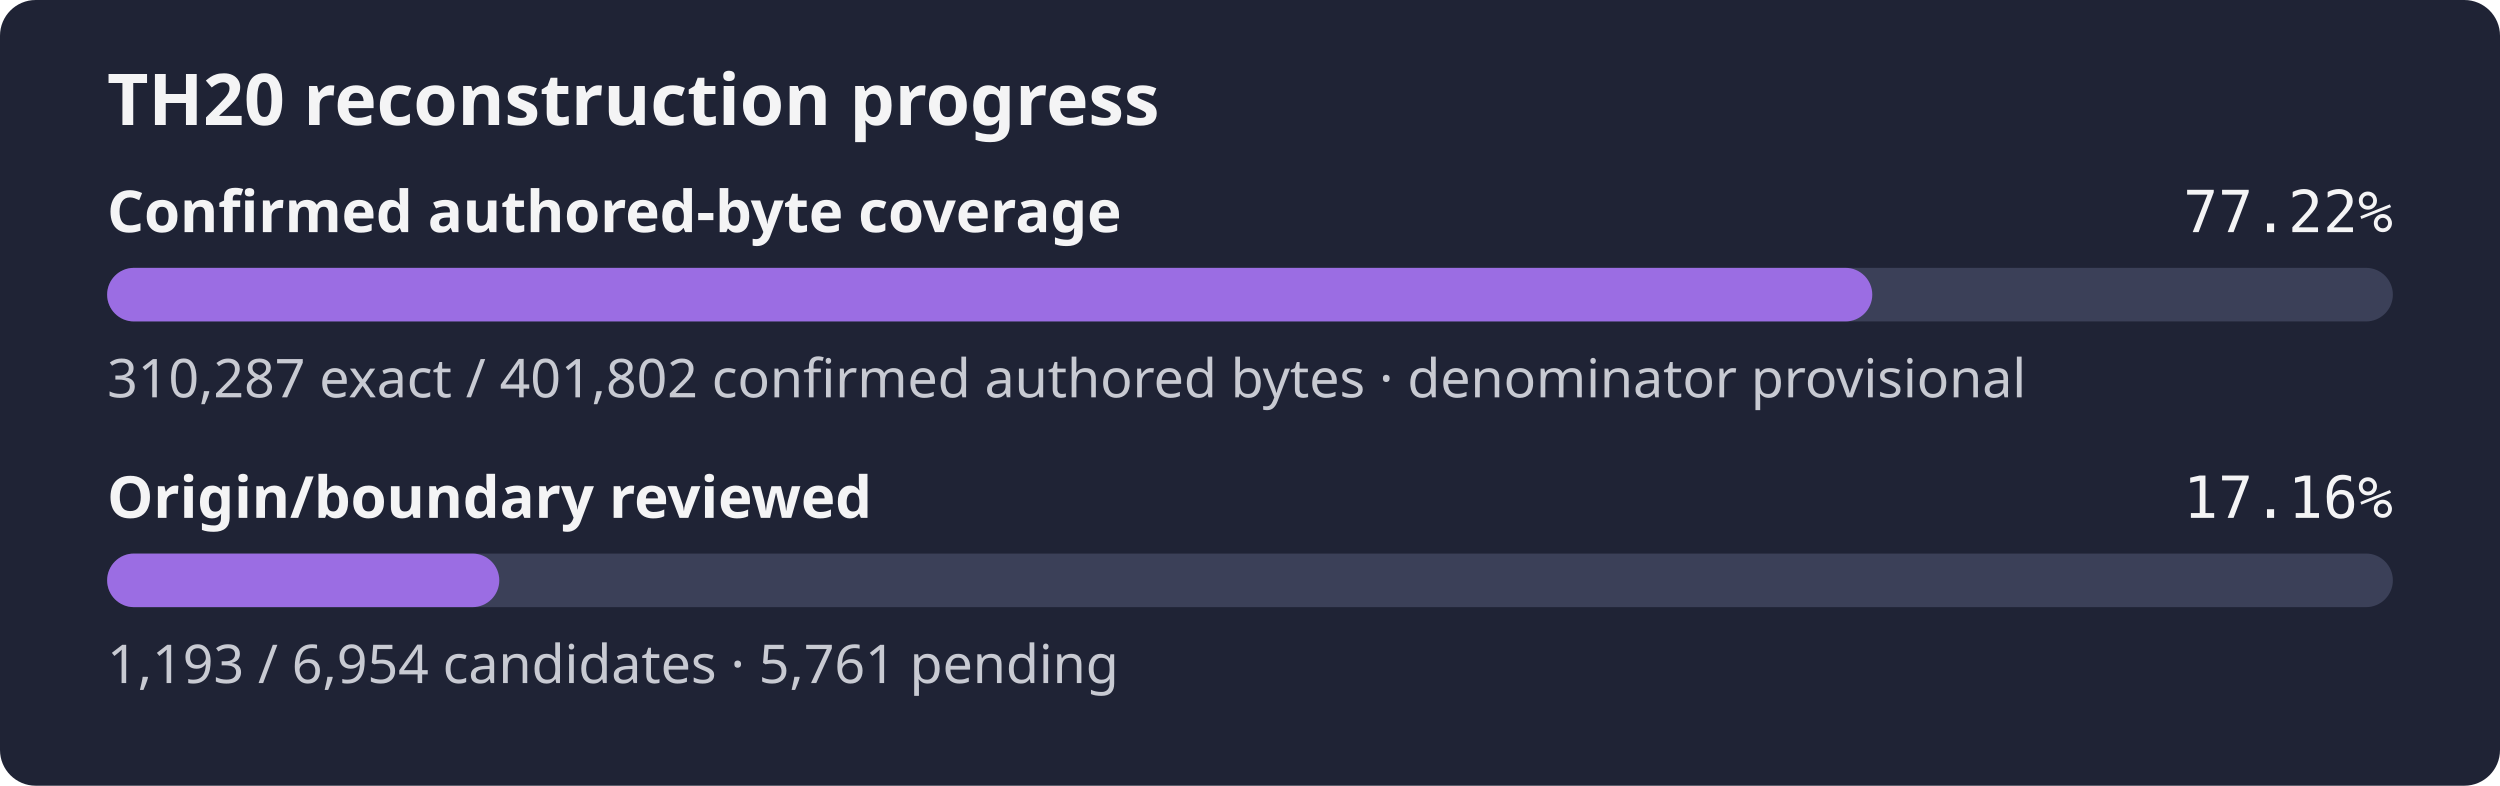
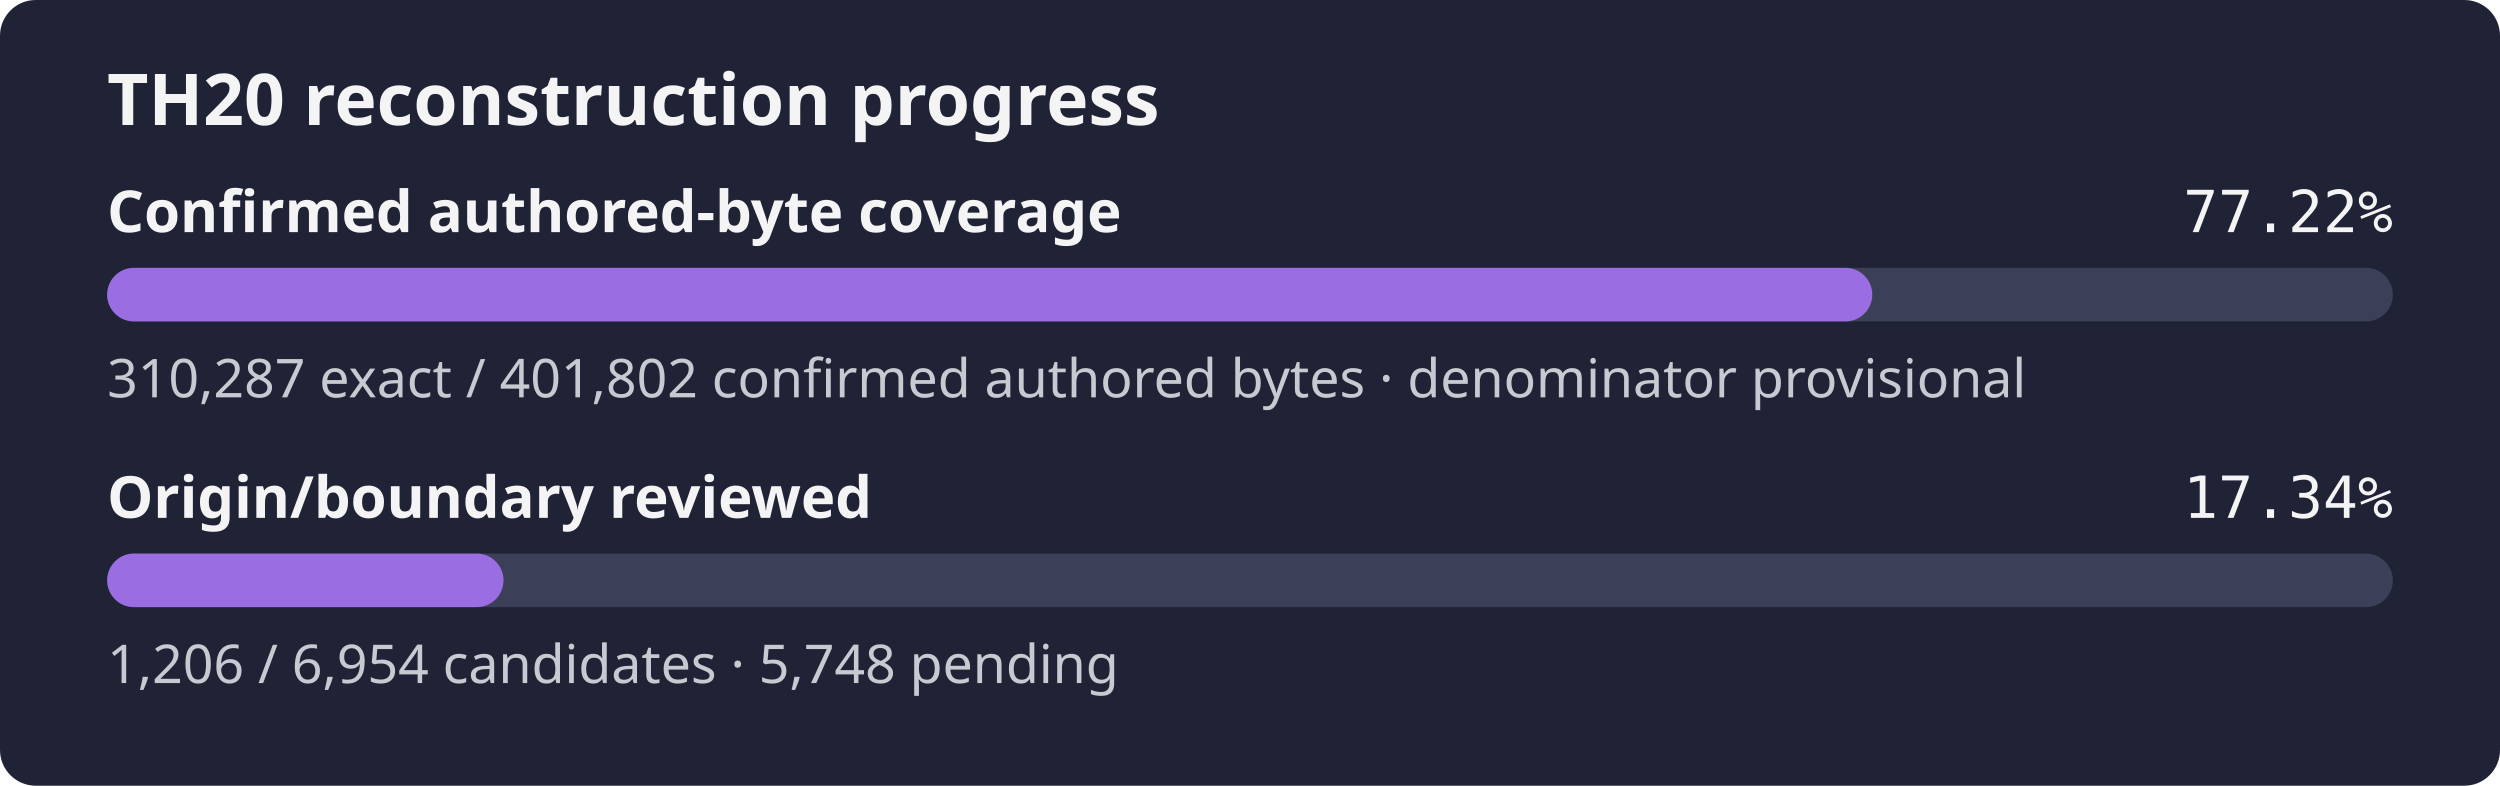
- <svg xmlns="http://www.w3.org/2000/svg" width="560" height="176" role="img" aria-label="TH20 reconstruction progress: 77.22% of the confirmed authored-byte set is exact, origin review 17.16%">
+ <svg xmlns="http://www.w3.org/2000/svg" width="560" height="176" role="img" aria-label="TH20 reconstruction progress: 77.22% of the confirmed authored-byte set is exact, origin review 17.34%">
  <rect width="560" height="176" rx="8" fill="#1f2335" />
  <text x="24" y="28" fill="#f4f4f5" font-family="sans-serif" font-size="16" font-weight="600">TH20 reconstruction progress</text>
  <text x="24" y="52" fill="#f4f4f5" font-family="sans-serif" font-size="13" font-weight="600">Confirmed authored-byte coverage</text>
  <text x="536" y="52" fill="#f4f4f5" text-anchor="end" font-family="monospace" font-size="13">77.22%</text>
  <rect x="24" y="60" width="512" height="12" rx="6" fill="#3b4058" />
  <rect x="24" y="60" width="395.39" height="12" rx="6" fill="#9b6de3" />
  <text x="24" y="89" fill="#c8cad2" font-family="sans-serif" font-size="12">310,287 exact / 401,802 confirmed authored bytes · denominator provisional</text>
  <text x="24" y="116" fill="#f4f4f5" font-family="sans-serif" font-size="13" font-weight="600">Origin/boundary reviewed</text>
-   <text x="536" y="116" fill="#f4f4f5" text-anchor="end" font-family="monospace" font-size="13">17.16%</text>
+   <text x="536" y="116" fill="#f4f4f5" text-anchor="end" font-family="monospace" font-size="13">17.34%</text>
  <rect x="24" y="124" width="512" height="12" rx="6" fill="#3b4058" />
-   <rect x="24" y="124" width="87.84" height="12" rx="6" fill="#9b6de3" />
-   <text x="24" y="153" fill="#c8cad2" font-family="sans-serif" font-size="12">1,193 / 6,954 candidates · 5,761 pending</text>
+   <rect x="24" y="124" width="88.79" height="12" rx="6" fill="#9b6de3" />
+   <text x="24" y="153" fill="#c8cad2" font-family="sans-serif" font-size="12">1,206 / 6,954 candidates · 5,748 pending</text>
</svg>
